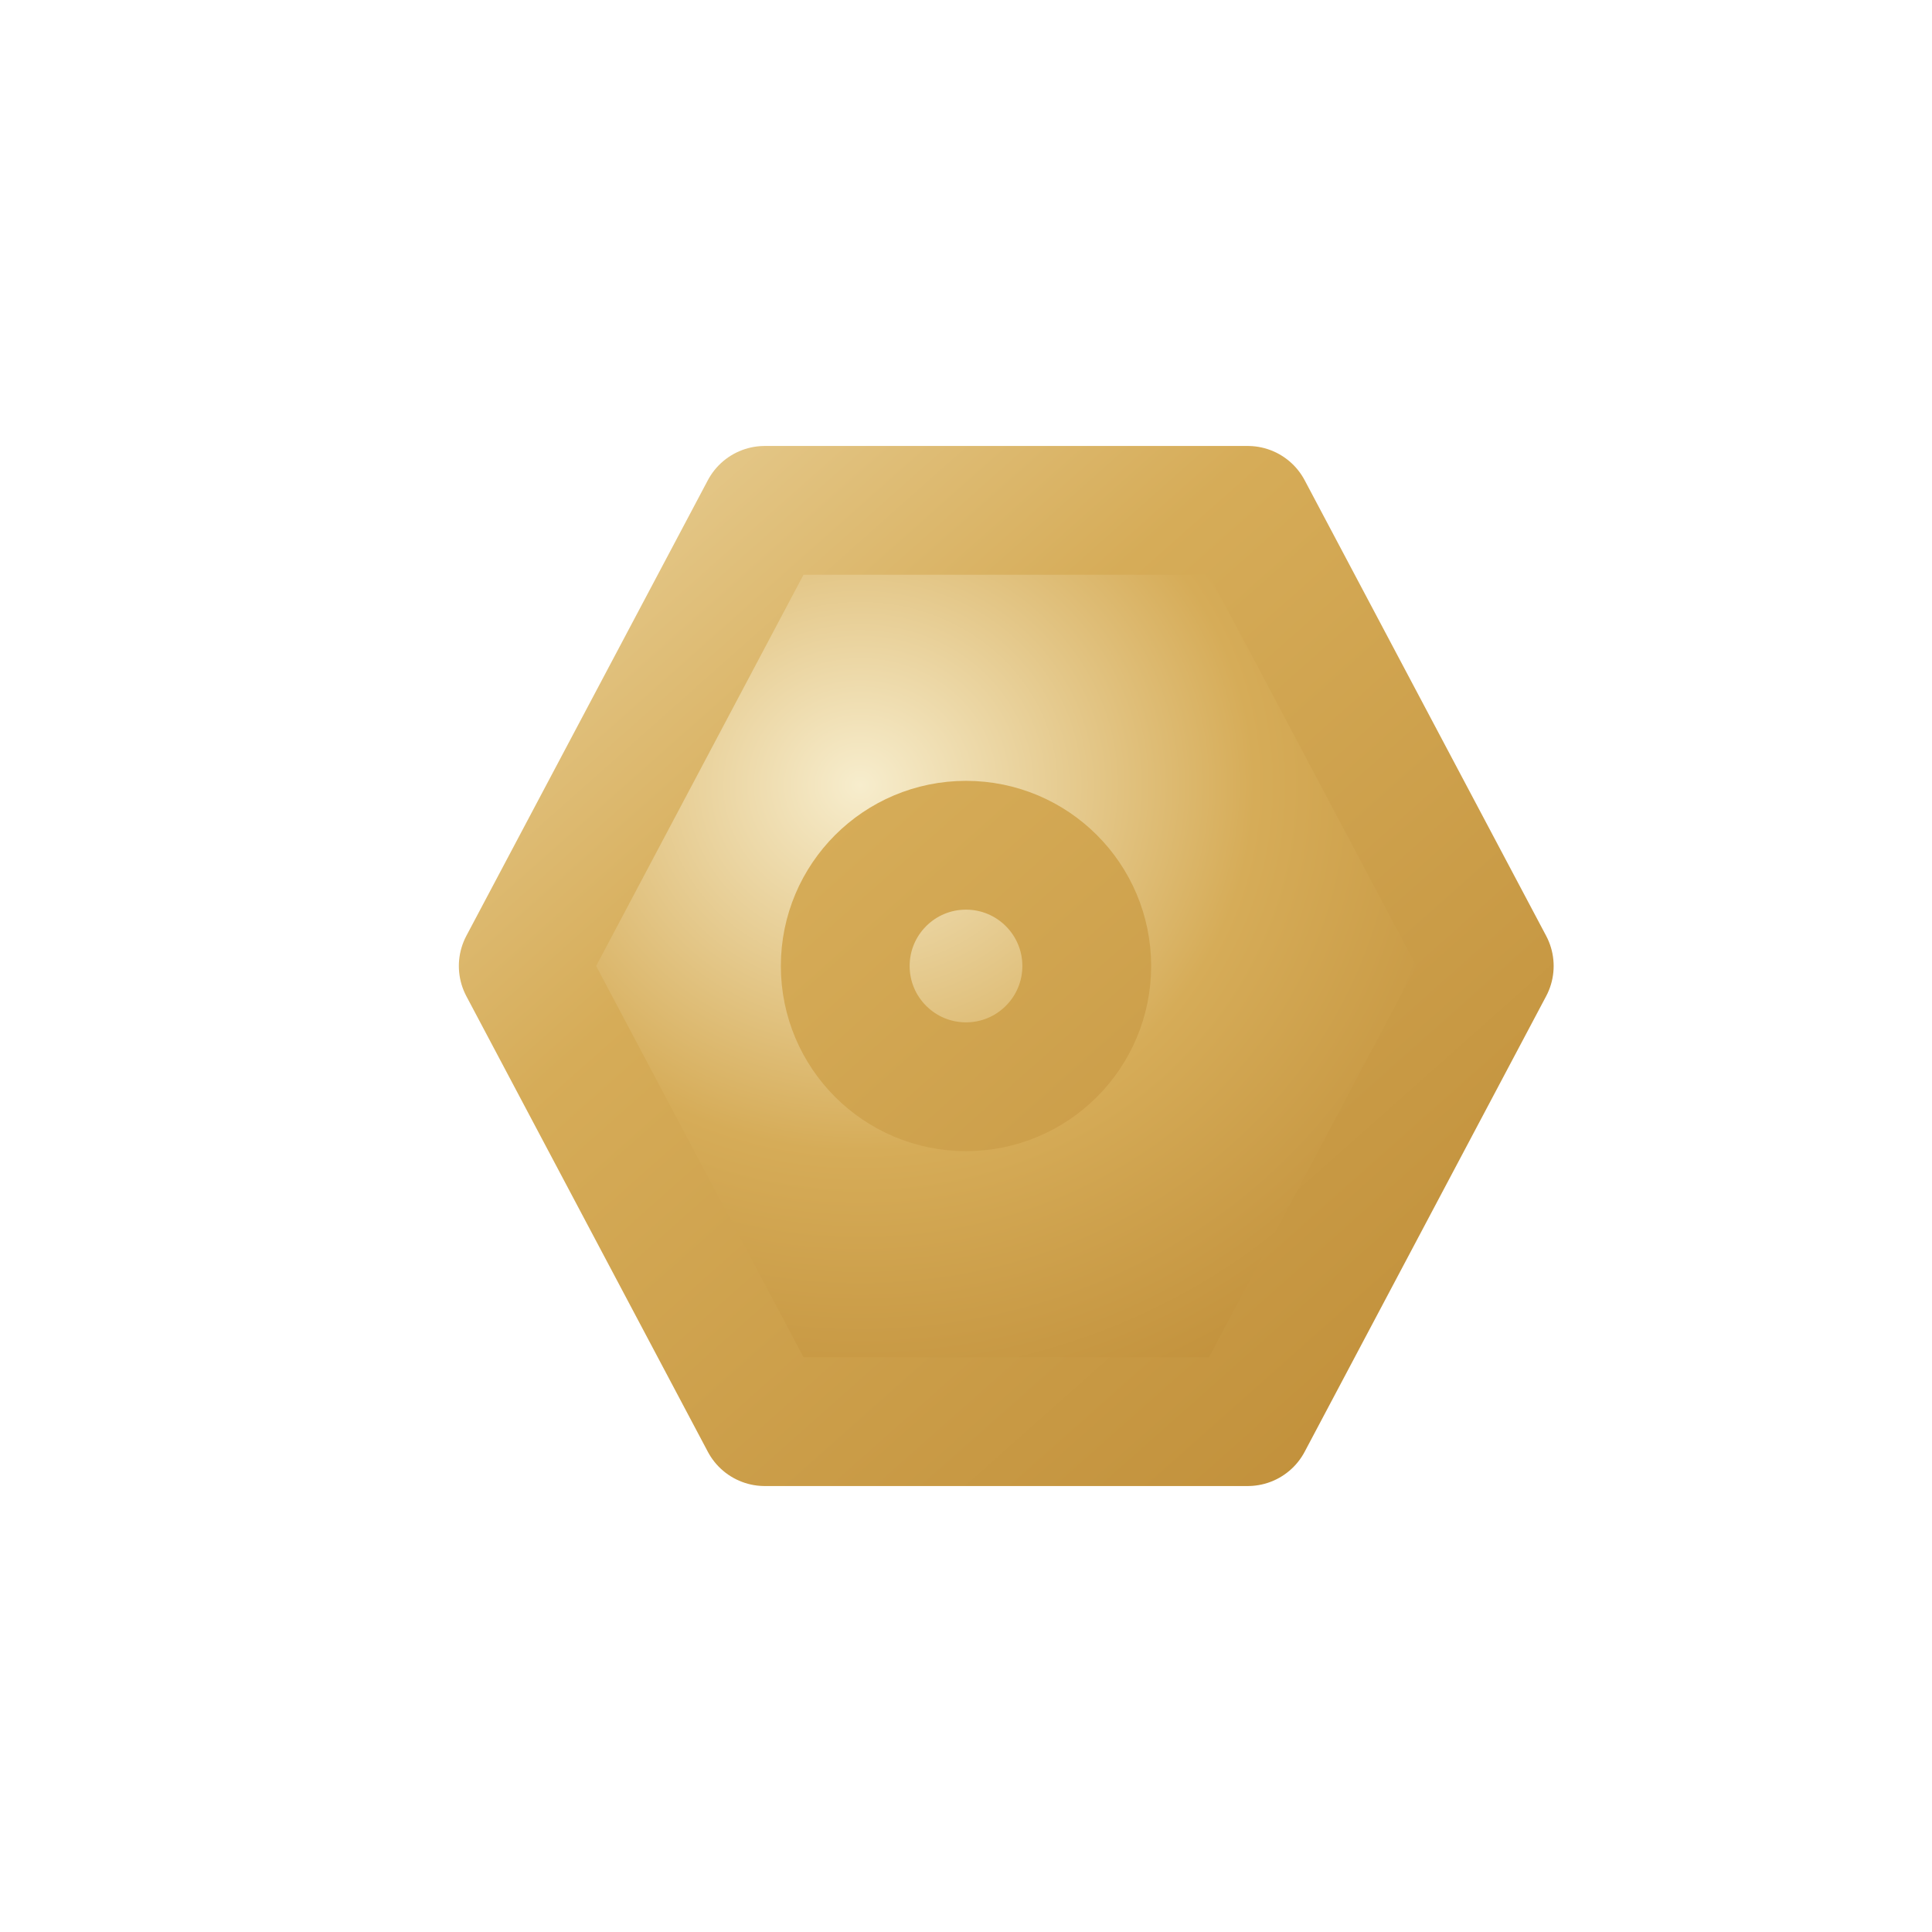
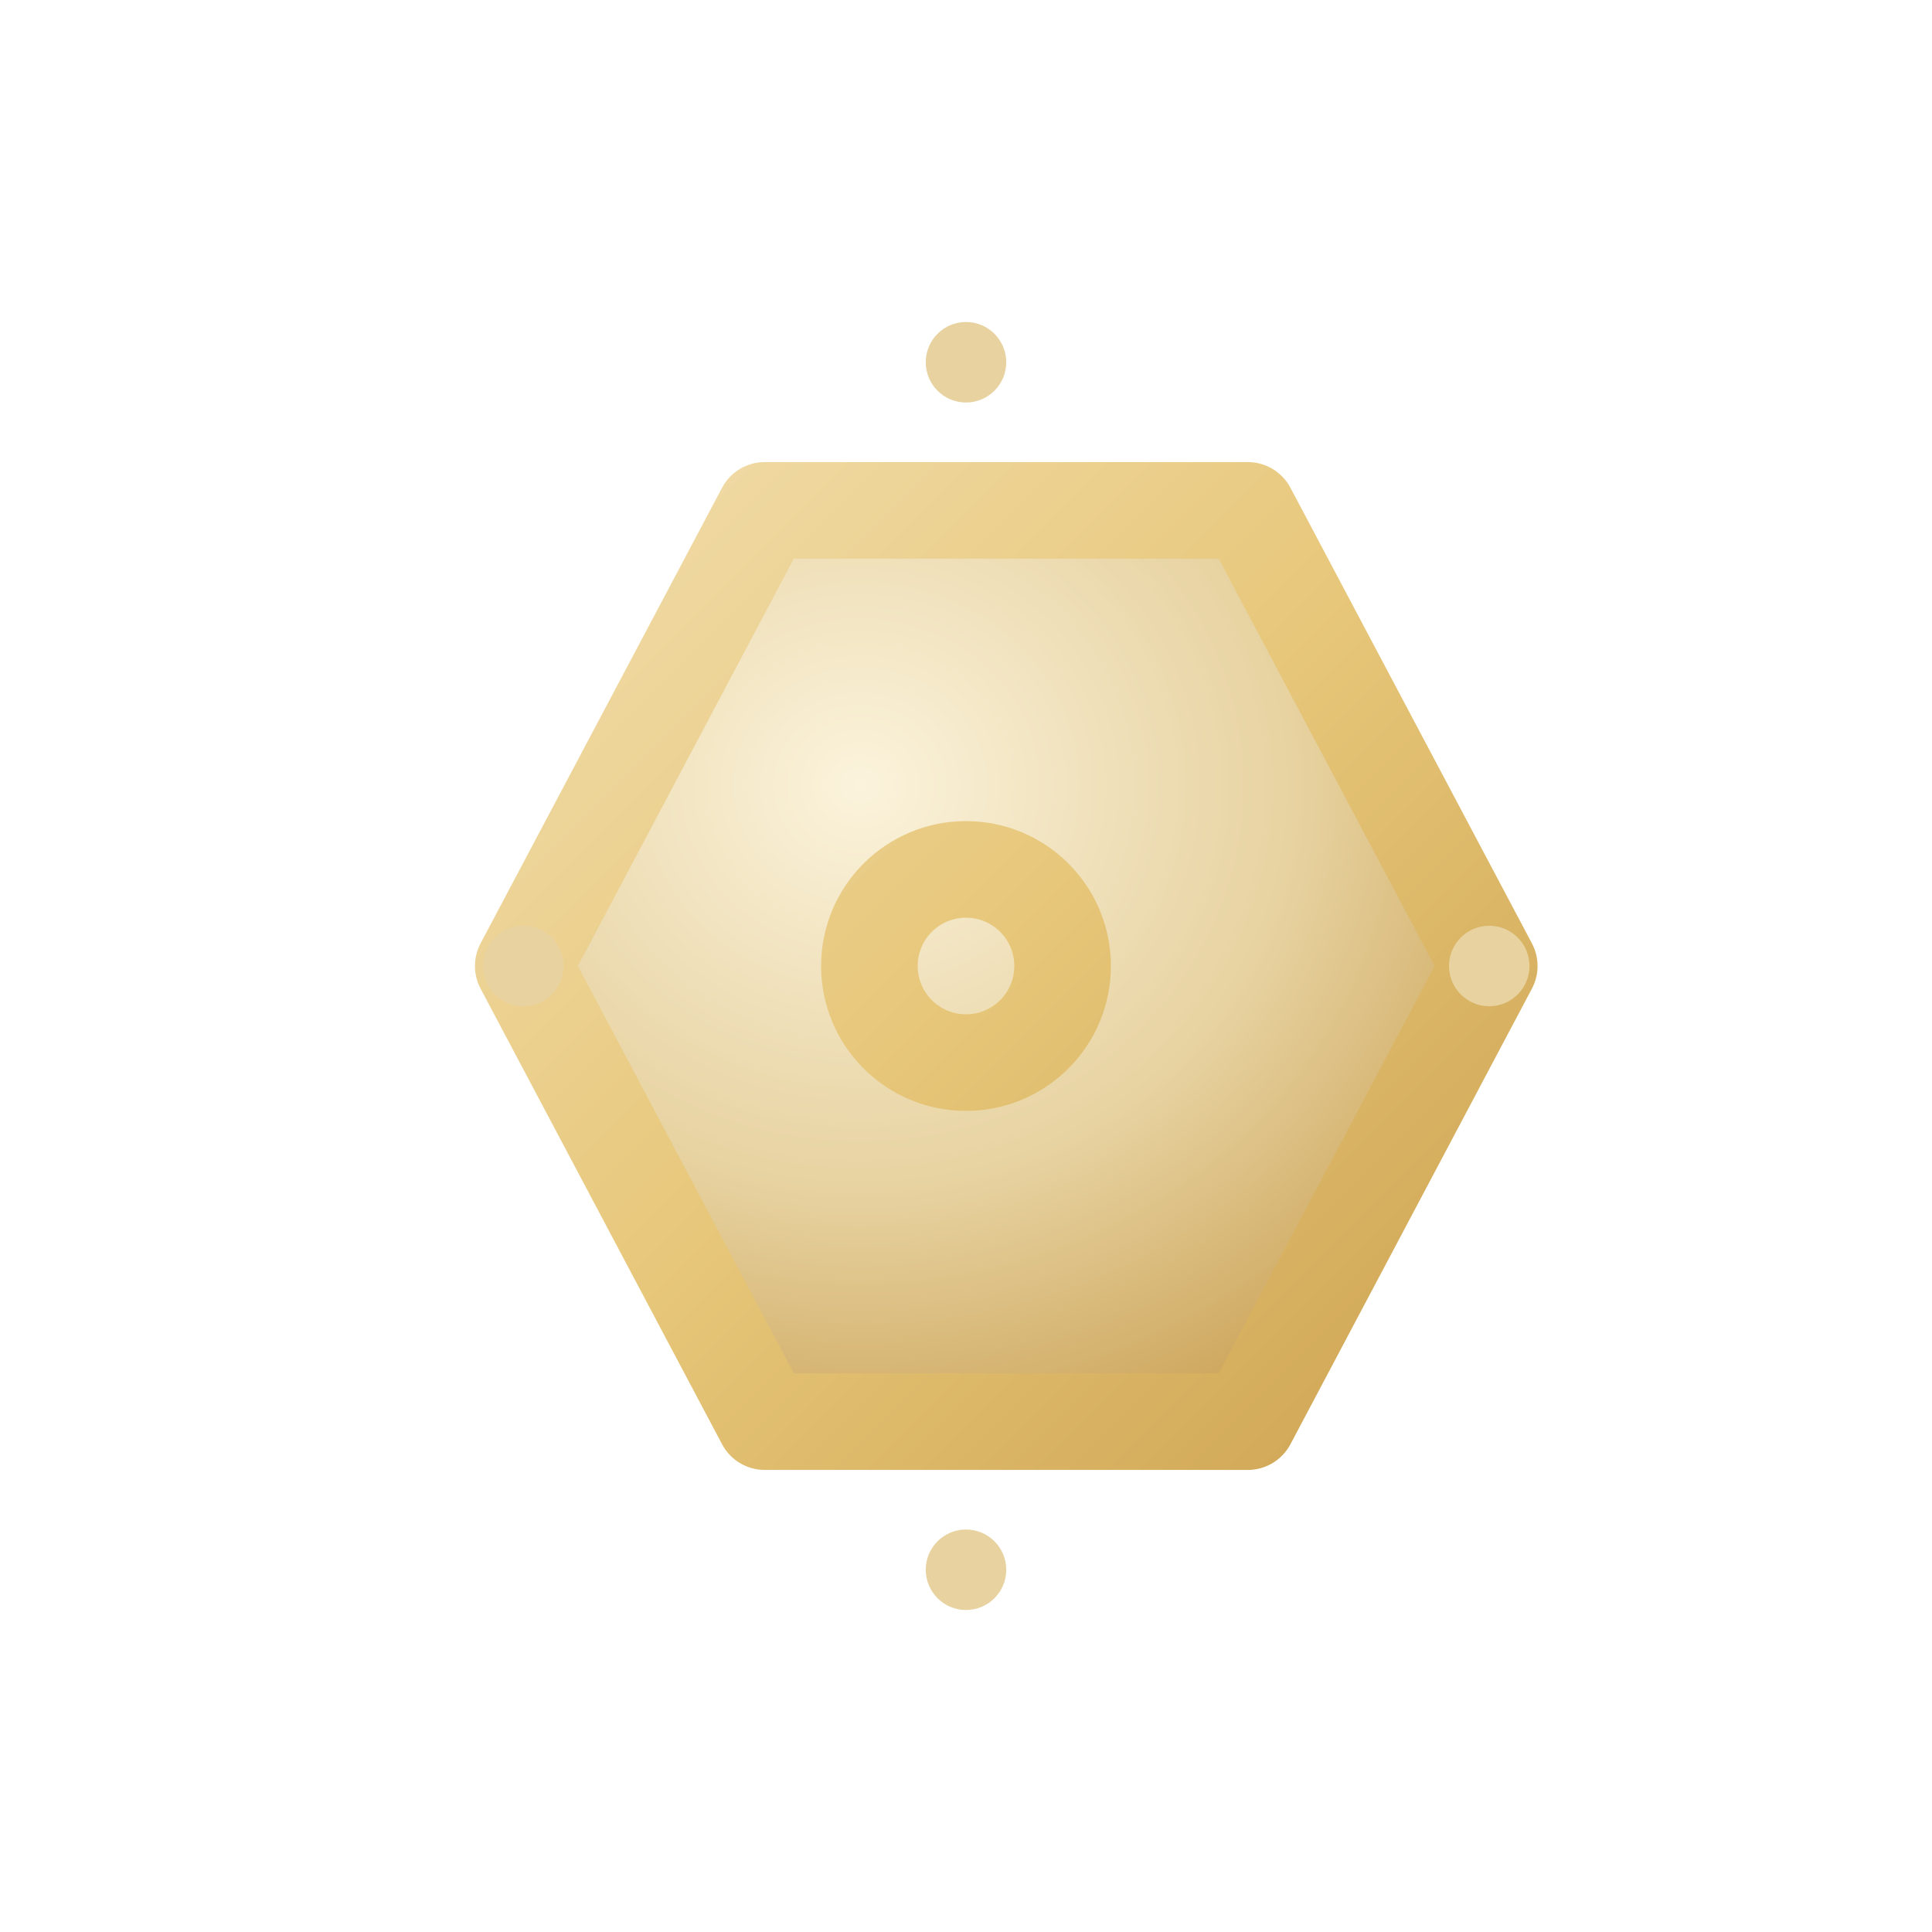
- <svg xmlns="http://www.w3.org/2000/svg" viewBox="0 0 24 24" fill="none" stroke="url(#gold)" stroke-width="1.6" stroke-linecap="round" stroke-linejoin="round">
+ <svg xmlns="http://www.w3.org/2000/svg" viewBox="0 0 24 24" fill="none" stroke="url(#gold)" stroke-width="1.2" stroke-linecap="round" stroke-linejoin="round">
  <defs>
-     <linearGradient id="gold" x1="4" y1="3" x2="20" y2="21" gradientUnits="userSpaceOnUse">
-       <stop offset="0" stop-color="#F4E6BF" />
-       <stop offset="0.4" stop-color="#D6AC58" />
-       <stop offset="1" stop-color="#B9852F" />
+     <linearGradient id="gold" x1="3" y1="3" x2="21" y2="21" gradientUnits="userSpaceOnUse">
+       <stop offset="0" stop-color="#F7E9C8" />
+       <stop offset="0.5" stop-color="#E7C77A" />
+       <stop offset="1" stop-color="#C2933F" />
    </linearGradient>
    <radialGradient id="goldFill" cx="0.35" cy="0.3" r="0.9">
-       <stop offset="0" stop-color="#F7EDCD" />
-       <stop offset="0.45" stop-color="#D6AC58" />
-       <stop offset="1" stop-color="#B9852F" />
+       <stop offset="0" stop-color="#FBF3DC" />
+       <stop offset="0.5" stop-color="#E7D2A0" />
+       <stop offset="1" stop-color="#C2933F" />
    </radialGradient>
  </defs>
  <polygon points="18.5,12 15.5,17.66 9.5,17.66 6.5,12 9.5,6.34 15.5,6.34" fill="url(#goldFill)" />
-   <circle cx="12" cy="12" r="1.5" fill="none" />
+   <circle cx="12" cy="12" r="1.2" fill="none" />
+   <circle cx="6.5" cy="12" r="0.5" fill="#E7D2A0" stroke="none" />
+   <circle cx="18.5" cy="12" r="0.5" fill="#E7D2A0" stroke="none" />
+   <circle cx="12" cy="4.5" r="0.5" fill="#E7D2A0" stroke="none" />
+   <circle cx="12" cy="19.5" r="0.5" fill="#E7D2A0" stroke="none" />
</svg>
